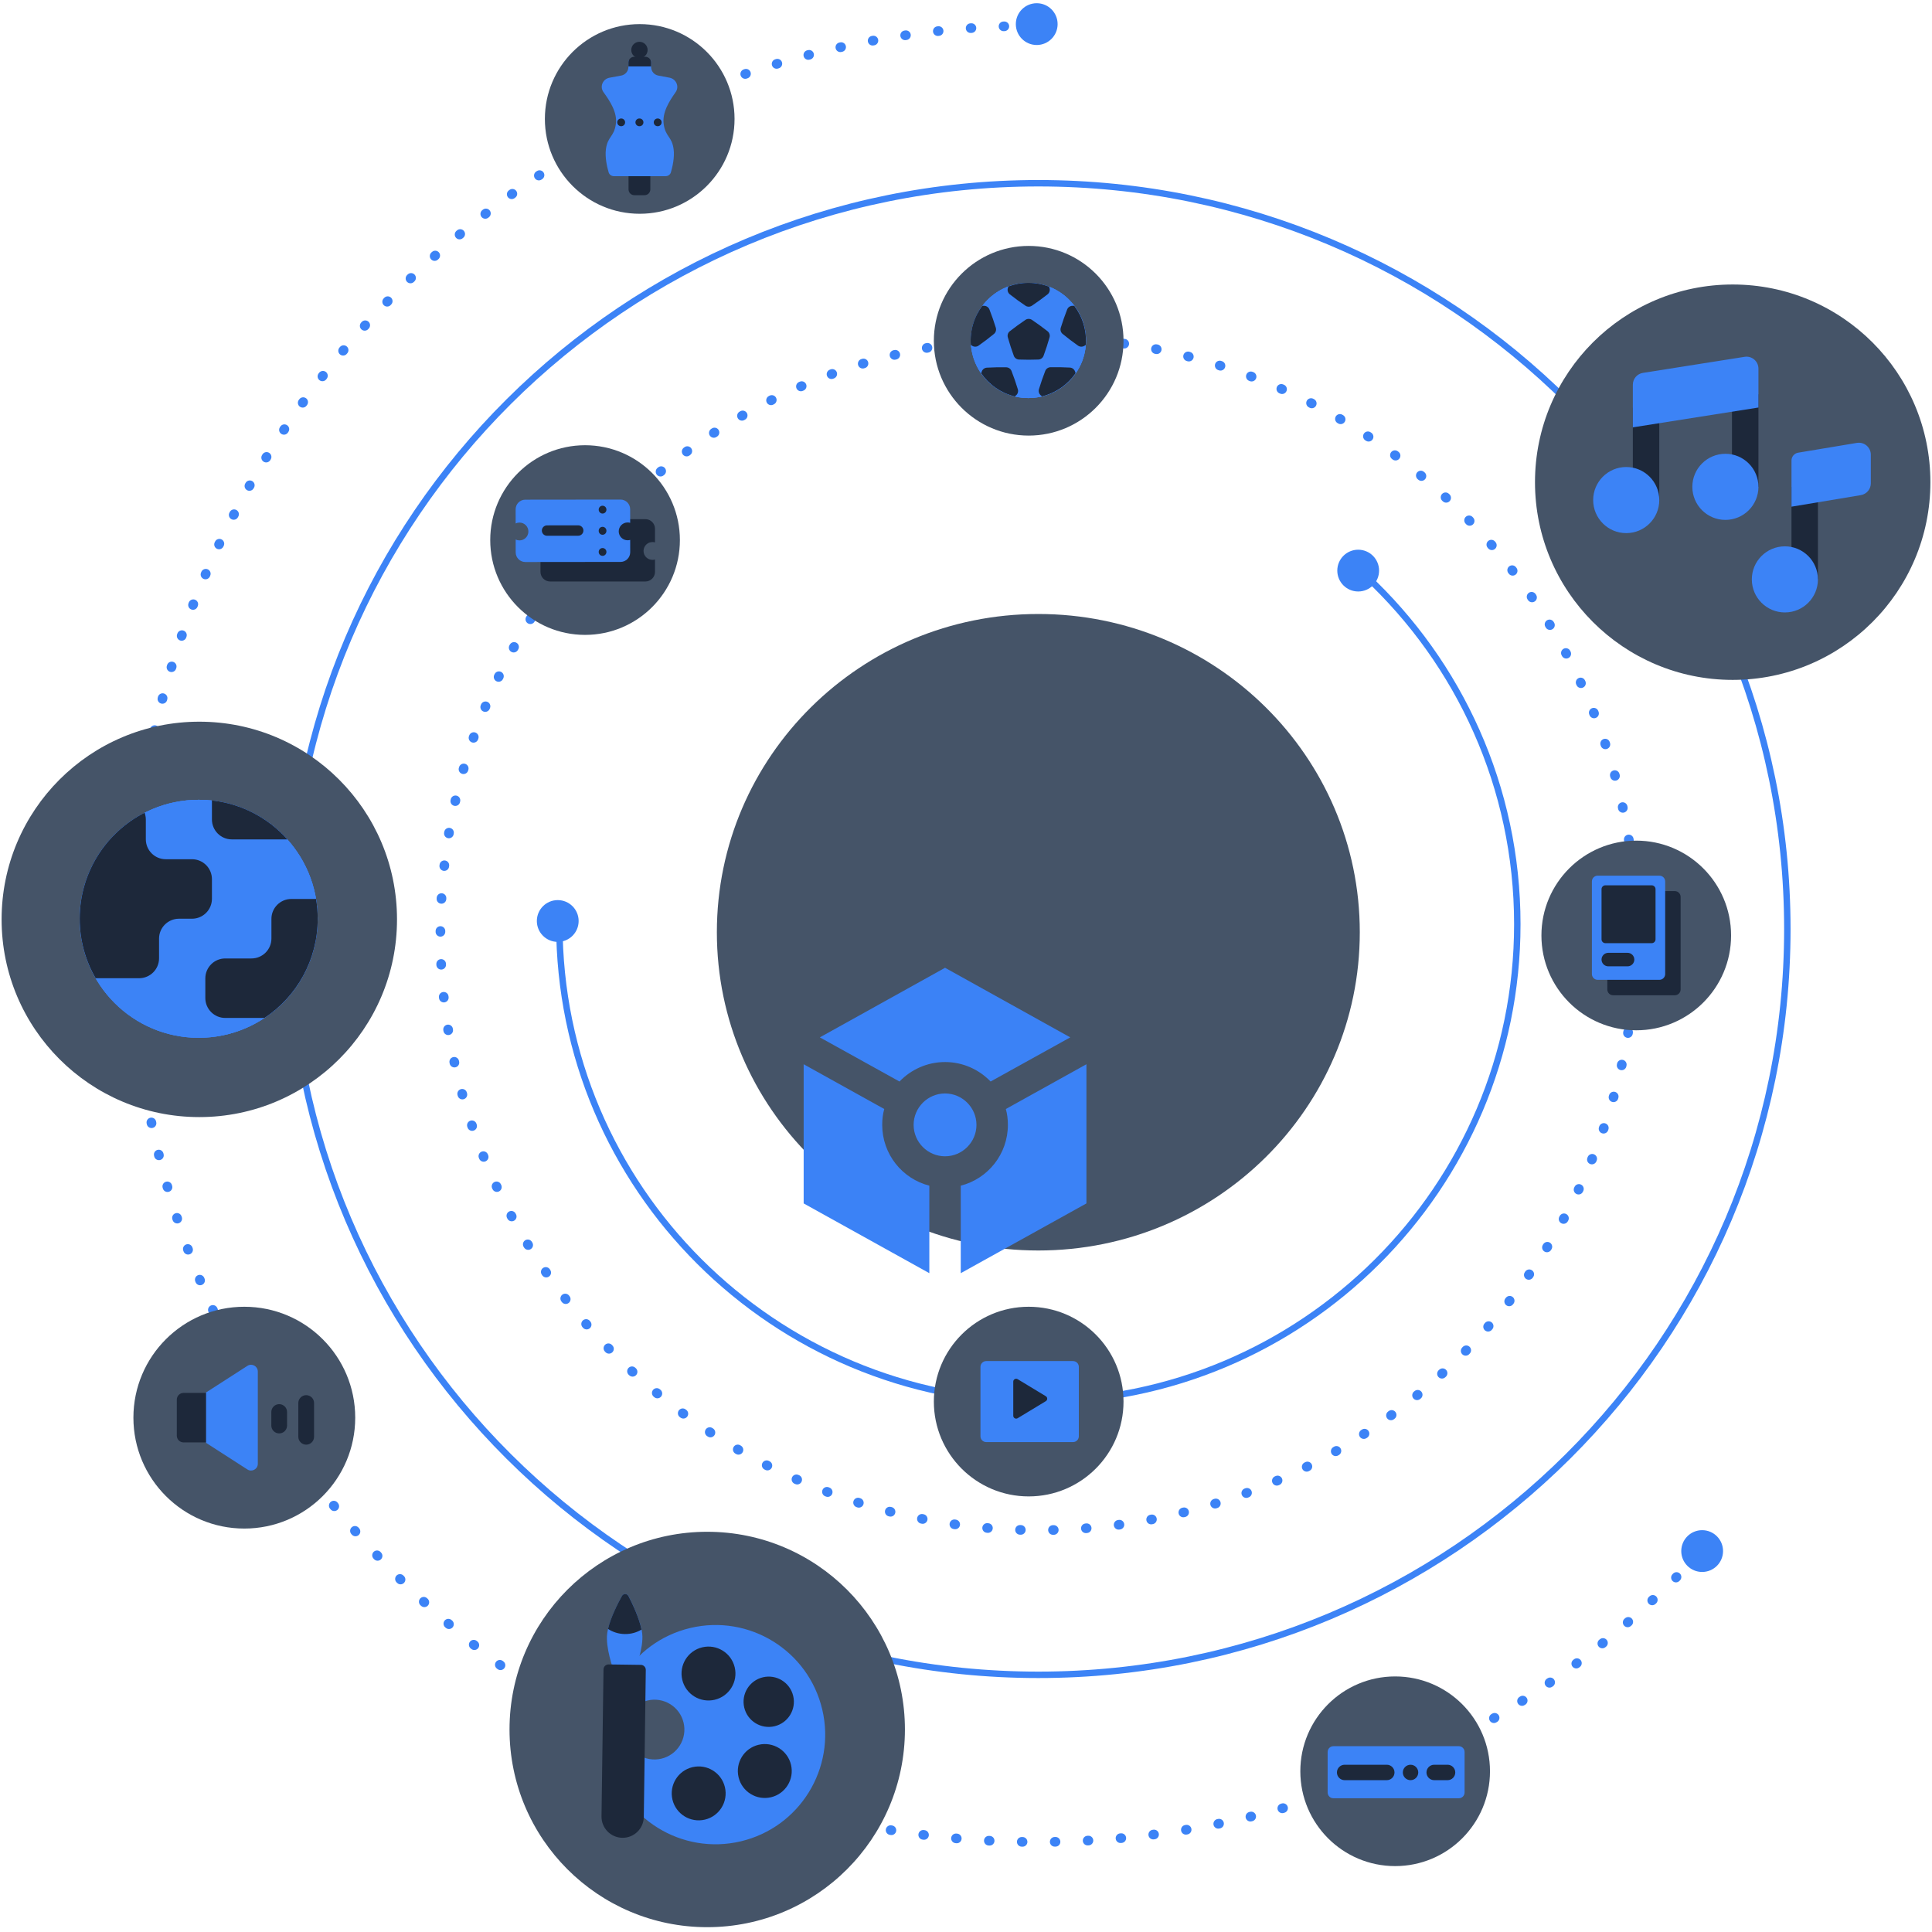
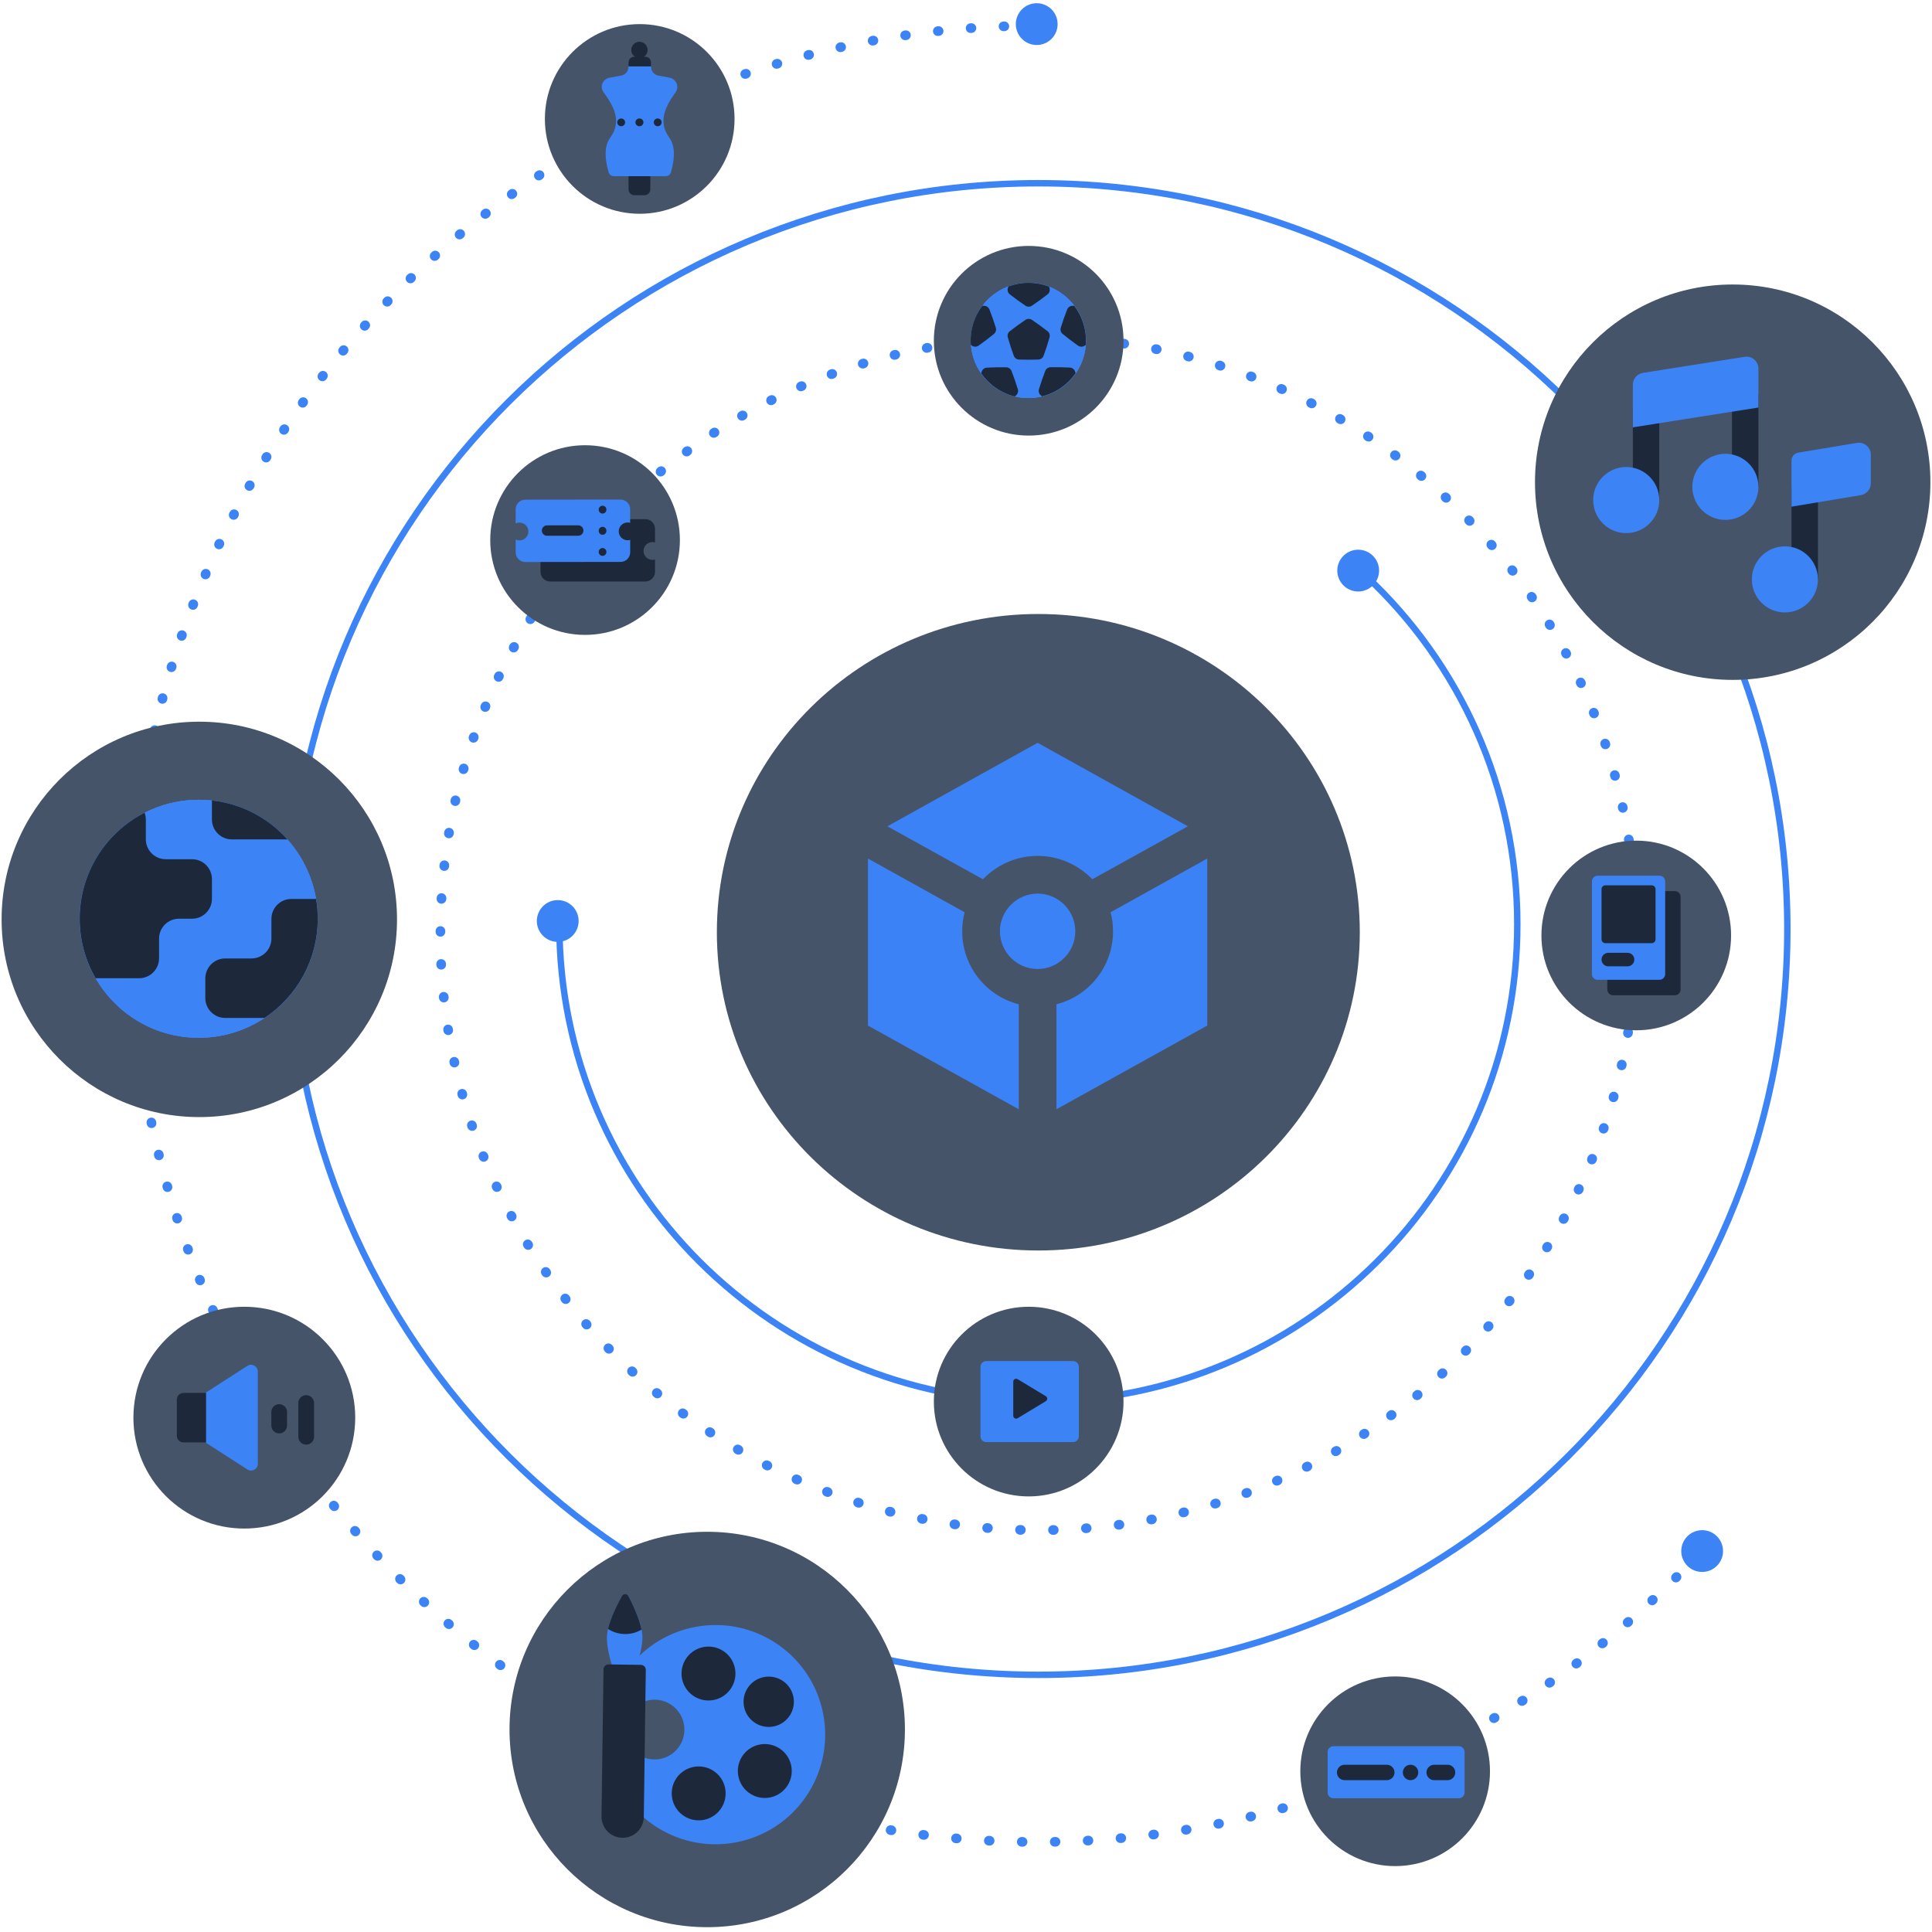
<svg xmlns="http://www.w3.org/2000/svg" width="600" height="600" viewBox="0 0 601 599" fill="none">
  <ellipse cx="323" cy="289" rx="100" ry="99" fill="hsl(214, 20%, 34%)" stroke-linecap="round" />
-   <path transform="translate(250, 300) scale(2.5)" d="M33.172 8.681L17.593 0.022L2.013 8.681L11.924 14.174C13.351 12.689 15.364 11.75 17.593 11.75C19.821 11.75 21.834 12.689 23.261 14.174L33.172 8.681ZM13.683 19.569C13.683 17.419 15.442 15.66 17.593 15.66C19.743 15.66 21.502 17.419 21.502 19.569C21.502 21.72 19.743 23.479 17.593 23.479C15.442 23.479 13.683 21.72 13.683 19.569ZM15.638 38.022L0 29.343V12.024L10.028 17.595C9.852 18.221 9.774 18.885 9.774 19.569C9.774 23.205 12.256 26.274 15.638 27.134V38.022ZM19.547 38.022V27.134C22.929 26.274 25.412 23.205 25.412 19.569C25.412 18.885 25.333 18.221 25.157 17.595L35.185 12.024V29.343L19.547 38.022Z" fill="#3B82F6" />
+   <path transform="translate(270, 230) scale(3)" d="M33.172 8.681L17.593 0.022L2.013 8.681L11.924 14.174C13.351 12.689 15.364 11.75 17.593 11.75C19.821 11.75 21.834 12.689 23.261 14.174L33.172 8.681ZM13.683 19.569C13.683 17.419 15.442 15.66 17.593 15.66C19.743 15.66 21.502 17.419 21.502 19.569C21.502 21.72 19.743 23.479 17.593 23.479C15.442 23.479 13.683 21.72 13.683 19.569ZM15.638 38.022L0 29.343V12.024L10.028 17.595C9.852 18.221 9.774 18.885 9.774 19.569C9.774 23.205 12.256 26.274 15.638 27.134V38.022ZM19.547 38.022V27.134C22.929 26.274 25.412 23.205 25.412 19.569C25.412 18.885 25.333 18.221 25.157 17.595L35.185 12.024V29.343L19.547 38.022Z" fill="#3B82F6" />
  <ellipse cx="323" cy="289.5" rx="186" ry="185.5" stroke="hsl(217, 91%, 60%)" stroke-width="3" stroke-linecap="round" stroke-dasharray="0.25 10" />
  <ellipse cx="323" cy="288" rx="233" ry="232" stroke="hsl(217, 91%, 60%)" stroke-width="2" stroke-linecap="round" />
  <path d="M174 286.5C174 368.514 240.71 435 323 435C405.29 435 472 368.514 472 286.5C472 243.816 453.931 205.338 425 178.25" stroke="hsl(217, 91%, 60%)" stroke-width="2" stroke-linecap="round" />
  <circle cx="173.5" cy="285.5" r="6.5" fill="hsl(217, 91%, 60%)" />
  <circle cx="322.5" cy="6.5" r="6.5" transform="rotate(90 322.5 6.5)" fill="hsl(217, 91%, 60%)" />
  <circle cx="422.5" cy="176.5" r="6.5" fill="hsl(217, 91%, 60%)" />
  <circle cx="529.5" cy="481.5" r="6.5" transform="rotate(90 529.5 481.5)" fill="hsl(217, 91%, 60%)" />
  <path d="M322.673 7C167.109 7 41 133.48 41 289.5C41 445.52 167.109 572 322.673 572C403.635 572 476.619 537.741 528 482.889" stroke="hsl(217, 91%, 60%)" stroke-width="3" stroke-linecap="round" stroke-dasharray="0.25 10" />
  <circle cx="76" cy="440" r="34.5" fill="hsl(214, 20%, 34%)" />
  <path d="M55 434.4C55 433.24 55.94 432.3 57.1 432.3H66.2C67.36 432.3 68.3 433.24 68.3 434.4V445.6C68.3 446.76 67.36 447.7 66.2 447.7H57.1C55.94 447.7 55 446.76 55 445.6V434.4Z" fill="hsl(217, 33%, 17%)" />
  <path d="M64.1 432.159L76.964 423.882C78.361 422.983 80.2 423.987 80.2 425.648V454.352C80.2 456.013 78.361 457.017 76.964 456.118L64.1 447.841V432.159Z" fill="hsl(217, 91%, 60%)" />
  <path d="M84.4 438.25C84.4 436.897 85.497 435.8 86.85 435.8C88.203 435.8 89.3 436.897 89.3 438.25V442.45C89.3 443.803 88.203 444.9 86.85 444.9C85.497 444.9 84.4 443.803 84.4 442.45V438.25Z" fill="hsl(217, 33%, 17%)" />
  <path d="M92.8 435.45C92.8 434.097 93.897 433 95.25 433C96.603 433 97.7 434.097 97.7 435.45V445.95C97.7 447.303 96.603 448.4 95.25 448.4C93.897 448.4 92.8 447.303 92.8 445.95V435.45Z" fill="hsl(217, 33%, 17%)" />
  <circle cx="539" cy="149" r="61.5" fill="hsl(214, 20%, 34%)" />
  <path d="M538.783 121.658H547.009V150.446H538.783V121.658Z" fill="hsl(217, 33%, 17%)" />
  <path d="M547.01 150.446C547.01 156.125 542.407 160.728 536.728 160.728C531.05 160.728 526.447 156.125 526.447 150.446C526.447 144.768 531.05 140.165 536.728 140.165C542.407 140.165 547.01 144.768 547.01 150.446Z" fill="hsl(217, 91%, 60%)" />
  <path d="M507.939 125.771H516.164V154.559H507.939V125.771Z" fill="hsl(217, 33%, 17%)" />
  <path d="M507.939 118.668C507.939 116.837 509.27 115.279 511.079 114.993L542.709 109.999C544.967 109.642 547.009 111.388 547.009 113.673V125.771L507.939 131.94V118.668Z" fill="hsl(217, 91%, 60%)" />
  <path d="M516.163 154.56C516.163 160.238 511.56 164.841 505.882 164.841C500.203 164.841 495.6 160.238 495.6 154.56C495.6 148.881 500.203 144.278 505.882 144.278C511.56 144.278 516.163 148.881 516.163 154.56Z" fill="hsl(217, 91%, 60%)" />
  <path d="M557.291 150.446H565.517V179.235H557.291V150.446Z" fill="hsl(217, 33%, 17%)" />
  <path d="M557.291 142.266C557.291 141.053 558.168 140.019 559.364 139.819L577.636 136.774C579.903 136.396 581.967 138.145 581.967 140.443V149.351C581.967 151.17 580.653 152.722 578.859 153.021L557.291 156.615V142.266Z" fill="hsl(217, 91%, 60%)" />
  <path d="M565.516 179.235C565.516 184.913 560.913 189.517 555.235 189.517C549.556 189.517 544.953 184.913 544.953 179.235C544.953 173.557 549.556 168.953 555.235 168.953C560.913 168.953 565.516 173.557 565.516 179.235Z" fill="hsl(217, 91%, 60%)" />
  <circle cx="62" cy="285" r="61.5" fill="hsl(214, 20%, 34%)" />
  <path d="M98.828 284.814C98.828 305.256 82.256 321.828 61.814 321.828C41.372 321.828 24.8 305.256 24.8 284.814C24.8 264.372 41.372 247.8 61.814 247.8C82.256 247.8 98.828 264.372 98.828 284.814Z" fill="hsl(217, 91%, 60%)" />
  <path d="M98.828 284.814C98.828 305.256 82.256 321.828 61.814 321.828C41.372 321.828 24.8 305.256 24.8 284.814C24.8 264.372 41.372 247.8 61.814 247.8C82.256 247.8 98.828 264.372 98.828 284.814Z" fill="url(#paint0_linear)" />
  <path d="M98.828 284.814C98.828 305.256 82.256 321.828 61.814 321.828C41.372 321.828 24.8 305.256 24.8 284.814C24.8 264.372 41.372 247.8 61.814 247.8C82.256 247.8 98.828 264.372 98.828 284.814Z" fill="hsl(217, 91%, 60%)" />
  <path d="M98.828 284.814C98.828 305.256 82.256 321.828 61.814 321.828C41.372 321.828 24.8 305.256 24.8 284.814C24.8 264.372 41.372 247.8 61.814 247.8C82.256 247.8 98.828 264.372 98.828 284.814Z" fill="url(#paint1_linear)" />
  <path d="M98.828 284.814C98.828 305.256 82.256 321.828 61.814 321.828C41.372 321.828 24.8 305.256 24.8 284.814C24.8 264.372 41.372 247.8 61.814 247.8C82.256 247.8 98.828 264.372 98.828 284.814Z" fill="hsl(217, 91%, 60%)" />
  <path fill-rule="evenodd" clip-rule="evenodd" d="M89.403 260.118H72.127C68.703 260.118 65.927 257.342 65.927 253.918V248.006C75.225 249.034 83.485 253.506 89.403 260.118Z" fill="hsl(217, 33%, 17%)" />
  <path fill-rule="evenodd" clip-rule="evenodd" d="M44.978 251.82C45.228 252.492 45.364 253.219 45.364 253.978V260.085C45.364 263.509 48.14 266.285 51.564 266.285H59.728C63.152 266.285 65.928 269.061 65.928 272.485V278.592C65.928 282.016 63.152 284.792 59.728 284.792H55.677C52.253 284.792 49.477 287.568 49.477 290.992V297.099C49.477 300.523 46.701 303.299 43.277 303.299H29.752C26.603 297.855 24.8 291.534 24.8 284.792C24.8 270.412 33 257.948 44.978 251.82Z" fill="hsl(217, 33%, 17%)" />
  <path fill-rule="evenodd" clip-rule="evenodd" d="M82.282 315.659C92.255 309.028 98.828 297.689 98.828 284.814C98.828 282.712 98.653 280.651 98.316 278.645L90.634 278.645C87.21 278.645 84.434 281.421 84.434 284.845V290.952C84.434 294.376 81.658 297.152 78.234 297.152H70.071C66.646 297.152 63.871 299.928 63.871 303.352V309.459C63.871 312.883 66.646 315.659 70.071 315.659H82.282Z" fill="hsl(217, 33%, 17%)" />
  <circle cx="220" cy="537" r="61.5" fill="hsl(214, 20%, 34%)" />
  <path fill-rule="evenodd" clip-rule="evenodd" d="M214.744 505.425C196.417 509.761 185.075 528.133 189.411 546.46C193.747 564.787 212.119 576.129 230.446 571.793C248.773 567.457 260.115 549.085 255.779 530.758C251.443 512.431 233.071 501.089 214.744 505.425ZM201.457 527.981C196.458 529.164 193.365 534.174 194.548 539.173C195.73 544.171 200.741 547.264 205.739 546.082C210.737 544.899 213.831 539.889 212.648 534.89C211.465 529.892 206.455 526.799 201.457 527.981Z" fill="hsl(217, 91%, 60%)" />
  <path d="M209.183 558.814C208.117 554.307 210.906 549.789 215.413 548.723C219.919 547.657 224.437 550.446 225.503 554.953C226.569 559.459 223.78 563.977 219.274 565.043C214.767 566.109 210.249 563.32 209.183 558.814Z" fill="hsl(217, 33%, 17%)" />
  <path d="M229.749 551.852C228.683 547.346 231.472 542.828 235.979 541.762C240.485 540.696 245.003 543.485 246.069 547.991C247.136 552.498 244.347 557.015 239.84 558.082C235.333 559.148 230.816 556.359 229.749 551.852Z" fill="hsl(217, 33%, 17%)" />
  <path d="M231.515 530.18C230.52 525.974 233.123 521.757 237.329 520.762C241.536 519.767 245.752 522.37 246.747 526.576C247.742 530.782 245.139 534.999 240.933 535.994C236.727 536.989 232.51 534.386 231.515 530.18Z" fill="hsl(217, 33%, 17%)" />
  <path d="M212.235 521.529C211.169 517.022 213.958 512.505 218.464 511.439C222.971 510.372 227.489 513.161 228.555 517.668C229.621 522.175 226.832 526.692 222.326 527.758C217.819 528.825 213.301 526.036 212.235 521.529Z" fill="hsl(217, 33%, 17%)" />
  <path d="M188.899 507.033C189.47 503.137 192.022 498.109 193.484 495.472C193.939 494.651 195.077 494.666 195.51 495.499C196.9 498.175 199.314 503.271 199.779 507.181C200.3 511.57 197.544 518.519 197.544 518.519L190.824 518.427C190.824 518.427 188.258 511.406 188.899 507.033Z" fill="hsl(217, 91%, 60%)" />
  <path d="M187.737 518.311C187.749 517.445 188.461 516.752 189.327 516.764L199.345 516.9C200.211 516.911 200.904 517.623 200.892 518.49L200.271 564.206C200.221 567.839 197.237 570.744 193.604 570.694C189.971 570.645 187.067 567.66 187.116 564.027L187.737 518.311Z" fill="hsl(217, 33%, 17%)" />
  <path fill-rule="evenodd" clip-rule="evenodd" d="M189.139 505.72C190 502.067 192.167 497.82 193.47 495.471C193.925 494.649 195.063 494.665 195.496 495.498C196.741 497.896 198.809 502.236 199.56 505.925C198.071 506.826 196.288 507.339 194.379 507.313C192.426 507.287 190.622 506.701 189.139 505.72Z" fill="hsl(217, 33%, 17%)" />
  <circle cx="199" cy="36" r="29.5" fill="hsl(214, 20%, 34%)" />
  <path d="M201.457 14.543C201.457 15.947 200.319 17.085 198.914 17.085C197.51 17.085 196.372 15.947 196.372 14.543C196.372 13.138 197.51 12 198.914 12C200.319 12 201.457 13.138 201.457 14.543Z" fill="hsl(217, 33%, 17%)" />
  <path d="M195.524 52.364H202.304V57.92C202.304 58.914 201.499 59.72 200.504 59.72H197.324C196.33 59.72 195.524 58.914 195.524 57.92V52.364Z" fill="hsl(217, 33%, 17%)" />
  <path d="M187.737 27.68C186.484 25.955 187.506 23.565 189.603 23.177L193.246 22.503C194.503 22.27 195.431 21.198 195.481 19.921L195.563 17.818H199.017H202.471L202.554 19.939C202.603 21.207 203.522 22.272 204.768 22.507L208.269 23.168C210.362 23.563 211.392 25.939 210.165 27.68C208.223 30.439 205.924 33.997 206.465 37.662C207.054 41.652 209.02 41.411 209.547 45.408C209.887 47.985 209.176 50.989 208.699 52.613C208.487 53.335 207.815 53.804 207.062 53.804H190.972C190.219 53.804 189.547 53.335 189.335 52.613C188.858 50.989 188.148 47.985 188.487 45.408C189.014 41.411 190.981 41.652 191.569 37.662C192.11 33.997 189.738 30.439 187.737 27.68Z" fill="hsl(217, 91%, 60%)" />
  <path d="M195.494 18.46C195.494 17.466 196.3 16.66 197.294 16.66H200.744C201.738 16.66 202.544 17.466 202.544 18.46V19.66H195.494V18.46Z" fill="hsl(217, 33%, 17%)" />
  <path fill-rule="evenodd" clip-rule="evenodd" d="M192.014 37.06C192.014 36.397 192.552 35.86 193.214 35.86H193.257C193.919 35.86 194.457 36.397 194.457 37.06C194.457 37.723 193.919 38.26 193.257 38.26H193.214C192.552 38.26 192.014 37.723 192.014 37.06ZM197.672 37.06C197.672 36.397 198.21 35.86 198.872 35.86H198.957C199.619 35.86 200.157 36.397 200.157 37.06C200.157 37.723 199.619 38.26 198.957 38.26H198.872C198.21 38.26 197.672 37.723 197.672 37.06ZM203.372 37.06C203.372 36.397 203.91 35.86 204.572 35.86H204.614C205.277 35.86 205.814 36.397 205.814 37.06C205.814 37.723 205.277 38.26 204.614 38.26H204.572C203.91 38.26 203.372 37.723 203.372 37.06Z" fill="hsl(217, 33%, 17%)" />
  <circle cx="182" cy="167" r="29.5" fill="hsl(214, 20%, 34%)" />
  <path fill-rule="evenodd" clip-rule="evenodd" d="M168.13 163.493C168.13 161.836 169.473 160.493 171.13 160.493H200.754C202.411 160.493 203.754 161.836 203.754 163.493V167.732C203.503 167.658 203.237 167.618 202.962 167.618C201.432 167.618 200.192 168.858 200.192 170.388C200.192 171.919 201.432 173.159 202.962 173.159C203.237 173.159 203.503 173.119 203.754 173.044V176.888C203.754 178.545 202.411 179.888 200.754 179.888H171.13C169.473 179.888 168.13 178.545 168.13 176.888V172.893C168.49 173.064 168.892 173.159 169.317 173.159C170.848 173.159 172.088 171.919 172.088 170.388C172.088 168.858 170.848 167.618 169.317 167.618C168.892 167.618 168.49 167.713 168.13 167.884V163.493Z" fill="hsl(217, 33%, 17%)" />
  <path fill-rule="evenodd" clip-rule="evenodd" d="M160.403 157.439C160.402 155.783 161.743 154.438 163.4 154.436L193.024 154.403C194.681 154.401 196.026 155.743 196.027 157.4L196.032 161.64C195.781 161.565 195.515 161.525 195.24 161.526C193.71 161.527 192.471 162.769 192.473 164.3C192.474 165.83 193.716 167.069 195.246 167.067C195.522 167.067 195.787 167.027 196.038 166.952L196.042 170.795C196.044 172.452 194.702 173.797 193.046 173.799L163.422 173.831C161.765 173.833 160.42 172.492 160.418 170.835L160.414 166.839C160.774 167.01 161.177 167.105 161.602 167.104C163.132 167.103 164.371 165.861 164.369 164.331C164.368 162.8 163.126 161.561 161.595 161.563C161.17 161.563 160.768 161.66 160.408 161.831L160.403 157.439Z" fill="hsl(217, 91%, 60%)" />
  <path d="M170.176 165.665C169.283 165.666 168.559 164.943 168.558 164.051C168.557 163.158 169.28 162.434 170.173 162.433L179.87 162.422C180.763 162.421 181.487 163.144 181.488 164.036C181.489 164.929 180.766 165.653 179.874 165.654L170.176 165.665Z" fill="hsl(217, 33%, 17%)" />
  <path fill-rule="evenodd" clip-rule="evenodd" d="M187.443 156.318C188.106 156.318 188.643 156.855 188.643 157.518L188.643 157.554C188.643 158.217 188.106 158.754 187.443 158.754C186.781 158.754 186.243 158.217 186.243 157.554L186.243 157.518C186.243 156.855 186.781 156.318 187.443 156.318ZM187.443 162.881C188.106 162.881 188.643 163.419 188.643 164.081L188.643 164.154C188.643 164.817 188.106 165.354 187.443 165.354C186.781 165.354 186.243 164.817 186.243 164.154L186.243 164.081C186.243 163.419 186.781 162.881 187.443 162.881ZM187.443 169.481C188.106 169.481 188.643 170.019 188.643 170.681L188.643 170.718C188.643 171.38 188.106 171.918 187.443 171.918C186.781 171.918 186.243 171.38 186.243 170.718L186.243 170.681C186.243 170.019 186.781 169.481 187.443 169.481Z" fill="hsl(217, 33%, 17%)" />
  <circle cx="320" cy="435" r="29.5" fill="hsl(214, 20%, 34%)" />
  <path d="M305 424.2C305 423.206 305.806 422.4 306.8 422.4H333.8C334.794 422.4 335.6 423.206 335.6 424.2V445.8C335.6 446.794 334.794 447.6 333.8 447.6H306.8C305.806 447.6 305 446.794 305 445.8V424.2Z" fill="hsl(217, 91%, 60%)" />
  <path d="M325.328 433.33C325.906 433.68 325.906 434.52 325.328 434.87L316.566 440.173C315.966 440.536 315.2 440.104 315.2 439.403L315.2 428.797C315.2 428.096 315.966 427.664 316.566 428.027L325.328 433.33Z" fill="hsl(217, 33%, 17%)" />
  <circle cx="434" cy="550" r="29.5" fill="hsl(214, 20%, 34%)" />
  <path d="M413 544C413 543.006 413.806 542.2 414.8 542.2H453.8C454.794 542.2 455.6 543.006 455.6 544V556.6C455.6 557.594 454.794 558.4 453.8 558.4H414.8C413.806 558.4 413 557.594 413 556.6V544Z" fill="hsl(217, 91%, 60%)" />
  <path d="M441.186 550.37C441.186 551.695 440.111 552.77 438.786 552.77C437.461 552.77 436.386 551.695 436.386 550.37C436.386 549.044 437.461 547.97 438.786 547.97C440.111 547.97 441.186 549.044 441.186 550.37Z" fill="hsl(217, 33%, 17%)" />
  <path d="M415.886 550.37C415.886 549.044 416.96 547.97 418.286 547.97H431.396C432.721 547.97 433.796 549.044 433.796 550.37C433.796 551.695 432.721 552.77 431.396 552.77H418.286C416.96 552.77 415.886 551.695 415.886 550.37Z" fill="hsl(217, 33%, 17%)" />
  <path d="M443.745 550.37C443.745 549.044 444.82 547.97 446.145 547.97H450.3C451.626 547.97 452.7 549.044 452.7 550.37C452.7 551.695 451.626 552.77 450.3 552.77H446.145C444.82 552.77 443.745 551.695 443.745 550.37Z" fill="hsl(217, 33%, 17%)" />
  <circle cx="509" cy="290" r="29.5" fill="hsl(214, 20%, 34%)" />
  <path d="M500 278C500 277.006 500.806 276.2 501.8 276.2H521C521.994 276.2 522.8 277.006 522.8 278V306.8C522.8 307.794 521.994 308.6 521 308.6H501.8C500.806 308.6 500 307.794 500 306.8V278Z" fill="hsl(217, 33%, 17%)" />
  <path d="M495.2 273.2C495.2 272.206 496.006 271.4 497 271.4H516.2C517.194 271.4 518 272.206 518 273.2V302C518 302.994 517.194 303.8 516.2 303.8H497C496.006 303.8 495.2 302.994 495.2 302V273.2Z" fill="hsl(217, 91%, 60%)" />
  <path d="M498.2 275.6C498.2 274.937 498.737 274.4 499.4 274.4H513.8C514.463 274.4 515 274.937 515 275.6V291.2C515 291.863 514.463 292.4 513.8 292.4H499.4C498.737 292.4 498.2 291.863 498.2 291.2V275.6Z" fill="hsl(217, 33%, 17%)" />
  <path d="M498.2 297.5C498.2 296.34 499.14 295.4 500.3 295.4H506.3C507.46 295.4 508.4 296.34 508.4 297.5C508.4 298.66 507.46 299.6 506.3 299.6H500.3C499.14 299.6 498.2 298.66 498.2 297.5Z" fill="hsl(217, 33%, 17%)" />
  <circle cx="320" cy="105" r="29.5" fill="hsl(214, 20%, 34%)" />
  <path d="M337.82 104.91C337.82 114.801 329.802 122.82 319.91 122.82C310.019 122.82 302 114.801 302 104.91C302 95.019 310.019 87 319.91 87C329.802 87 337.82 95.019 337.82 104.91Z" fill="hsl(217, 91%, 60%)" />
  <path d="M337.82 104.91C337.82 114.801 329.802 122.82 319.91 122.82C310.019 122.82 302 114.801 302 104.91C302 95.019 310.019 87 319.91 87C329.802 87 337.82 95.019 337.82 104.91Z" fill="url(#paint2_linear)" />
  <path d="M337.82 104.91C337.82 114.801 329.802 122.82 319.91 122.82C310.019 122.82 302 114.801 302 104.91C302 95.019 310.019 87 319.91 87C329.802 87 337.82 95.019 337.82 104.91Z" fill="hsl(217, 91%, 60%)" />
  <path d="M337.82 104.91C337.82 114.801 329.802 122.82 319.91 122.82C310.019 122.82 302 114.801 302 104.91C302 95.019 310.019 87 319.91 87C329.802 87 337.82 95.019 337.82 104.91Z" fill="url(#paint3_linear)" />
  <path d="M337.82 104.91C337.82 114.801 329.802 122.82 319.91 122.82C310.019 122.82 302 114.801 302 104.91C302 95.019 310.019 87 319.91 87C329.802 87 337.82 95.019 337.82 104.91Z" fill="hsl(217, 91%, 60%)" />
  <path d="M318.969 98.52C319.589 98.088 320.412 98.088 321.031 98.52L323.47 100.224L325.845 102.017C326.447 102.473 326.702 103.255 326.482 103.978L325.615 106.824L324.643 109.637C324.396 110.351 323.73 110.834 322.975 110.848L320 110.904L317.025 110.848C316.27 110.834 315.604 110.351 315.357 109.637L314.385 106.824L313.519 103.978C313.299 103.255 313.553 102.473 314.155 102.017L316.53 100.224L318.969 98.52Z" fill="hsl(217, 33%, 17%)" />
  <path fill-rule="evenodd" clip-rule="evenodd" d="M318.97 94.08C319.589 94.513 320.412 94.513 321.031 94.08L323.47 92.376L325.845 90.583C326.447 90.127 326.702 89.345 326.482 88.622L326.351 88.193C324.352 87.422 322.181 87 319.91 87C317.717 87 315.615 87.394 313.673 88.116L313.519 88.622C313.299 89.345 313.553 90.127 314.156 90.583L316.53 92.376L318.97 94.08Z" fill="hsl(217, 33%, 17%)" />
  <path fill-rule="evenodd" clip-rule="evenodd" d="M329.991 100.921C329.755 101.638 329.992 102.427 330.584 102.895L332.918 104.741L335.319 106.498C335.929 106.944 336.752 106.963 337.38 106.544L337.754 106.295C337.916 104.159 337.696 101.958 337.042 99.784C336.411 97.683 335.428 95.784 334.178 94.132L333.649 94.13C332.894 94.127 332.217 94.596 331.955 95.304L330.92 98.094L329.991 100.921Z" fill="hsl(217, 33%, 17%)" />
  <path fill-rule="evenodd" clip-rule="evenodd" d="M309.765 100.921C310.001 101.638 309.764 102.427 309.172 102.895L306.838 104.741L304.437 106.498C303.828 106.944 303.005 106.963 302.376 106.544L302.003 106.295C301.84 104.159 302.061 101.958 302.714 99.784C303.346 97.683 304.328 95.784 305.578 94.132L306.108 94.13C306.863 94.127 307.539 94.596 307.802 95.304L308.836 98.094L309.765 100.921Z" fill="hsl(217, 33%, 17%)" />
  <path fill-rule="evenodd" clip-rule="evenodd" d="M312.982 113.258C313.737 113.259 314.412 113.73 314.671 114.439L315.695 117.233L316.614 120.063C316.848 120.781 316.608 121.569 316.014 122.035L315.661 122.312C313.581 121.799 311.559 120.901 309.698 119.601C307.9 118.345 306.403 116.818 305.224 115.114L305.388 114.61C305.621 113.892 306.278 113.396 307.032 113.368L310.006 113.258L312.982 113.258Z" fill="hsl(217, 33%, 17%)" />
  <path fill-rule="evenodd" clip-rule="evenodd" d="M326.833 113.233C326.078 113.233 325.403 113.704 325.143 114.413L324.119 117.207L323.2 120.037C322.967 120.756 323.207 121.543 323.801 122.009L324.154 122.286C326.233 121.773 328.256 120.876 330.117 119.575C331.915 118.319 333.412 116.792 334.591 115.088L334.427 114.585C334.193 113.866 333.537 113.37 332.782 113.342L329.808 113.232L326.833 113.233Z" fill="hsl(217, 33%, 17%)" />
</svg>
